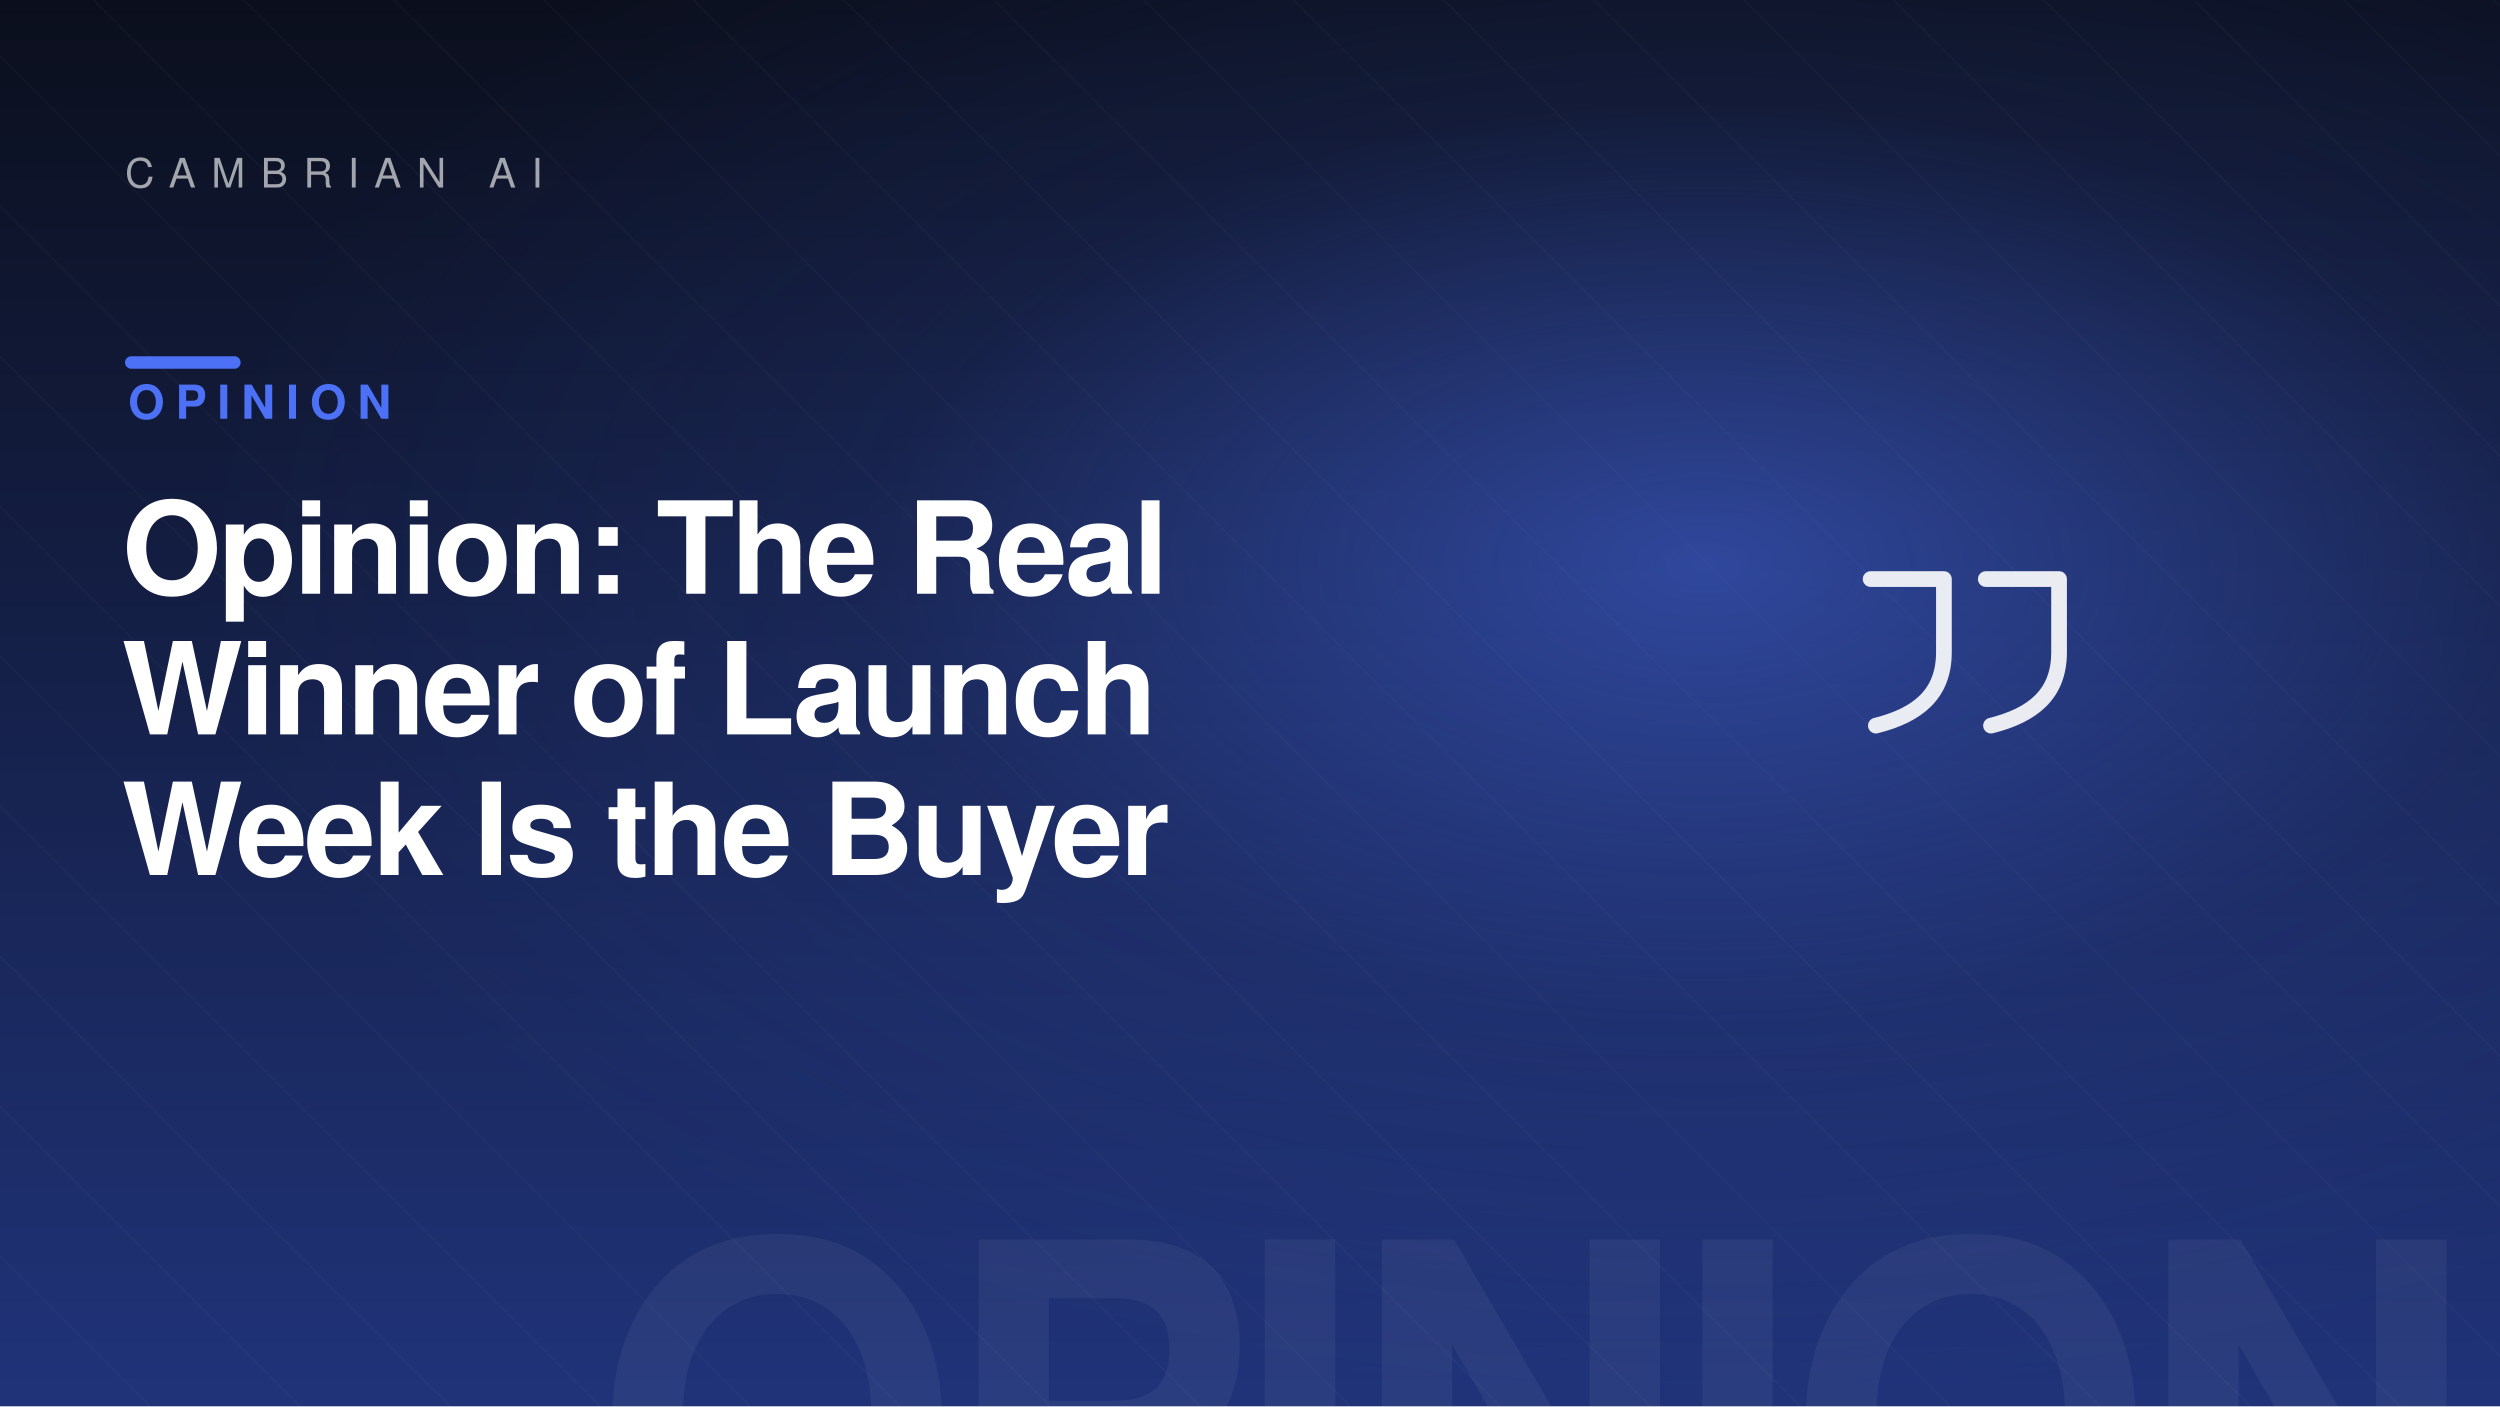
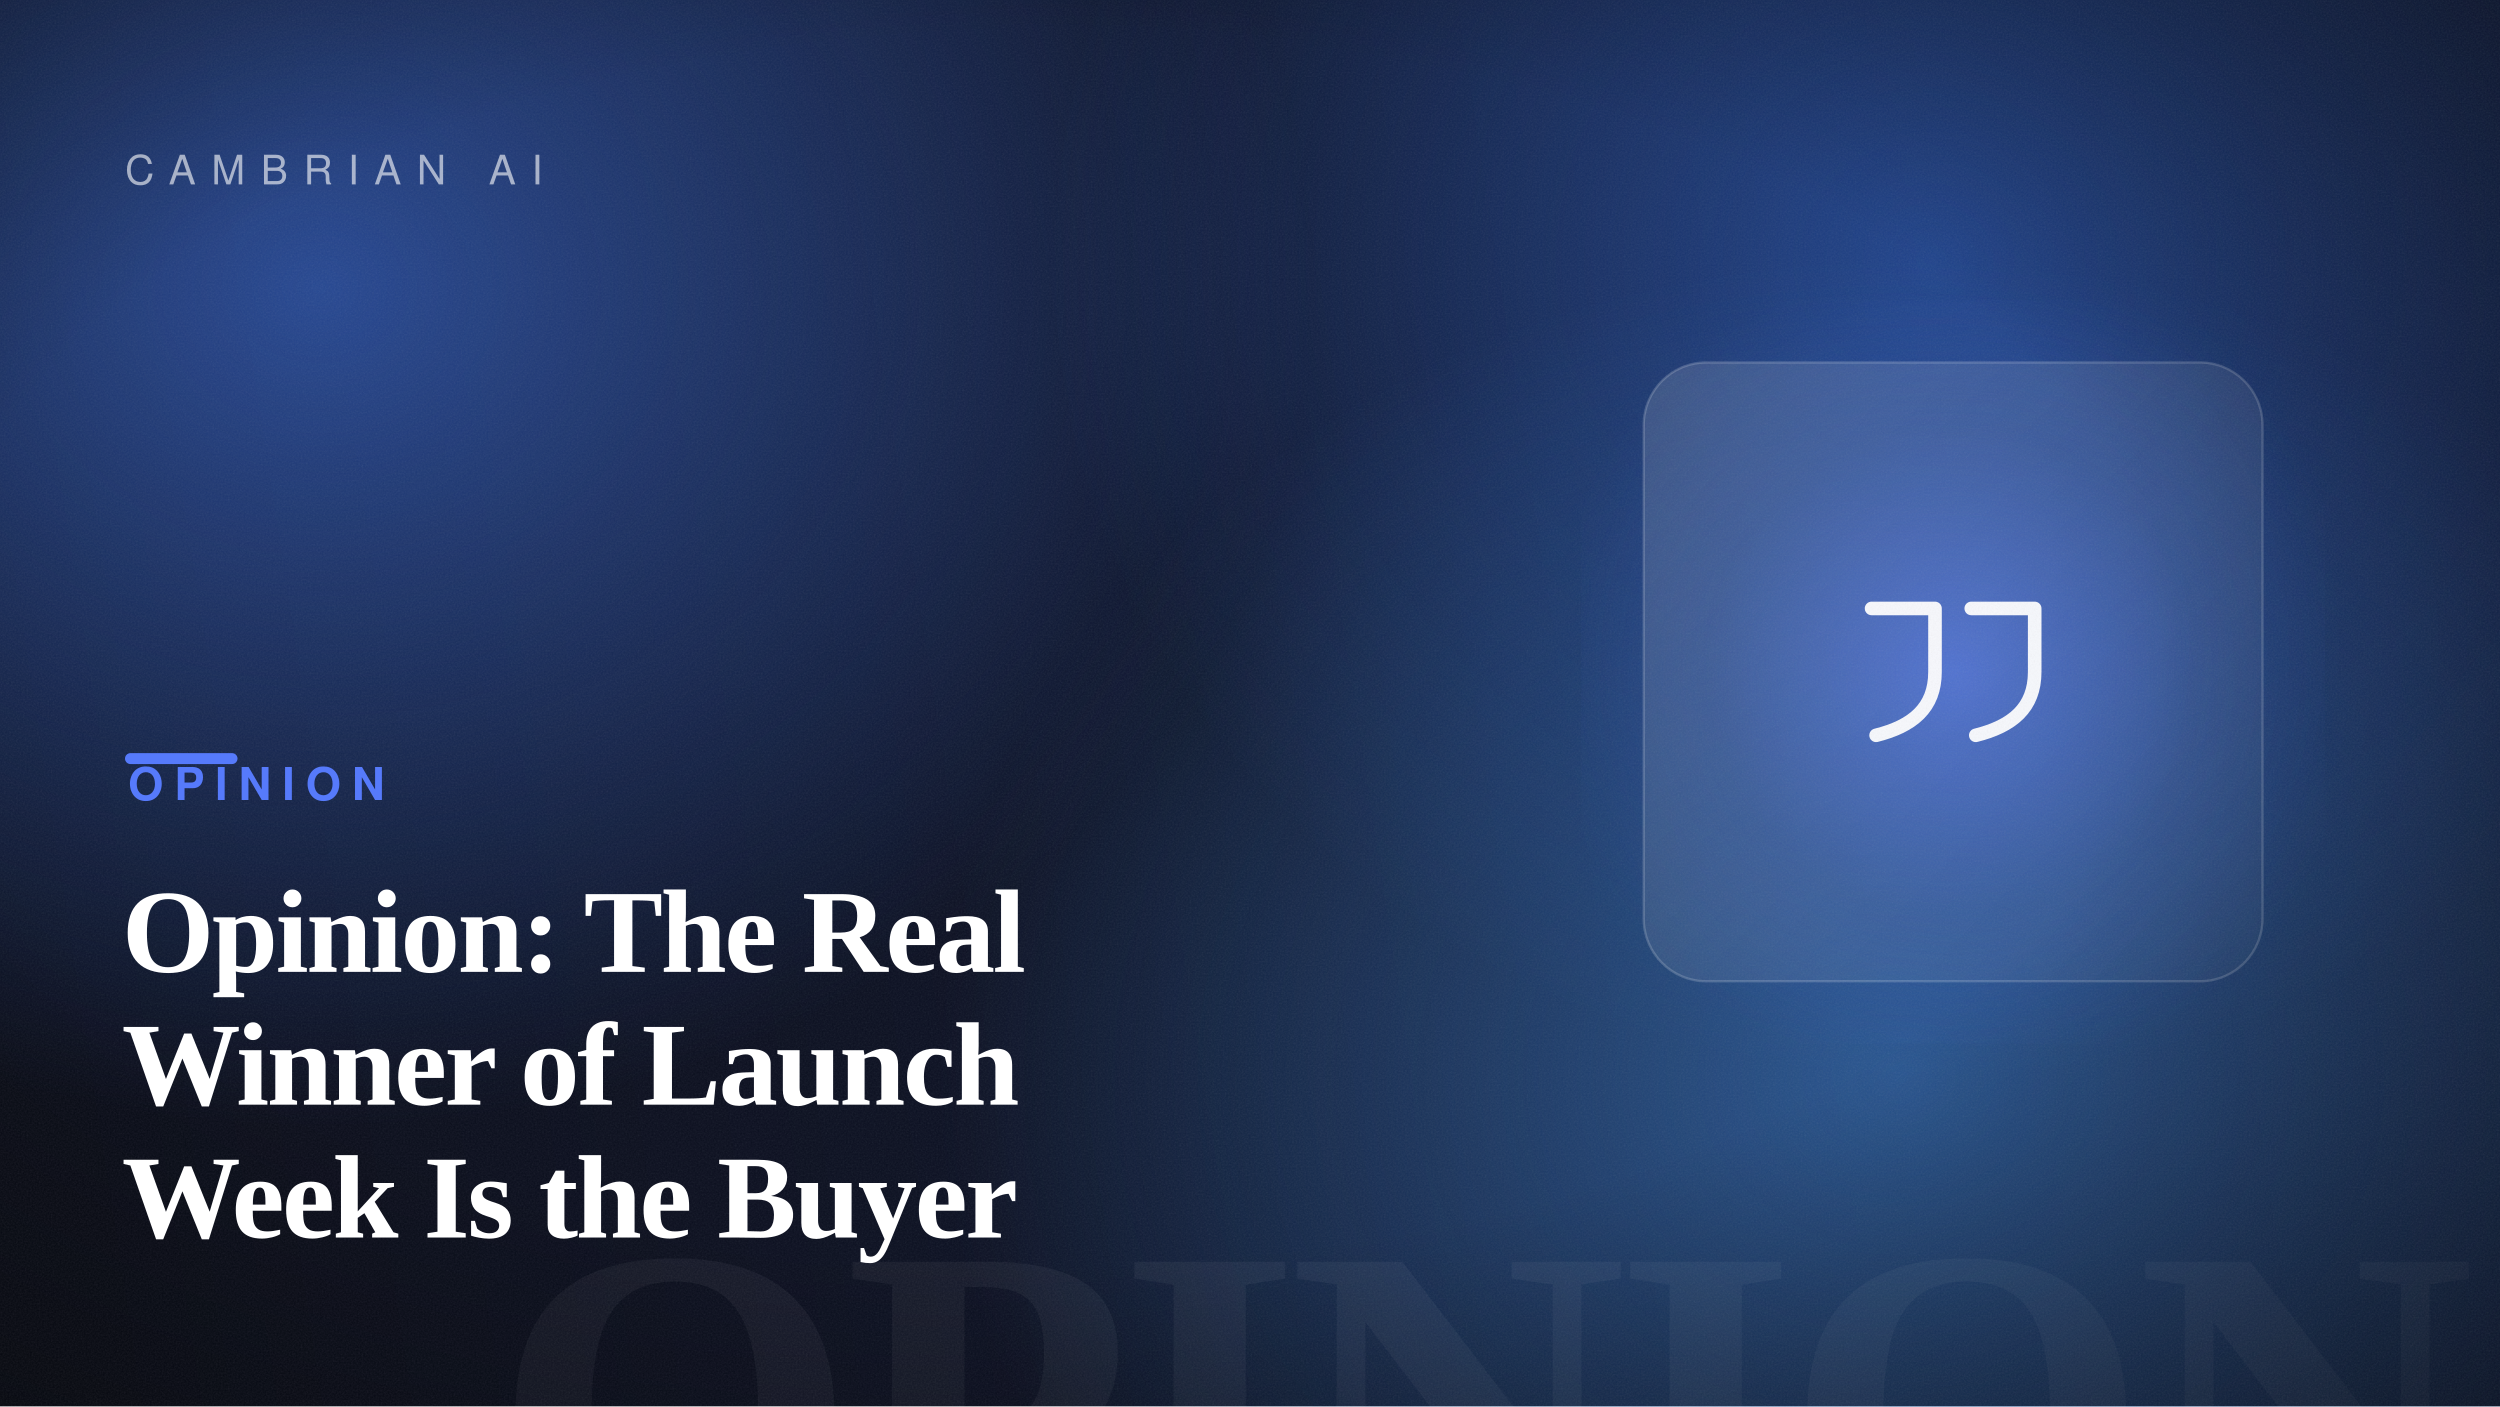
<svg xmlns="http://www.w3.org/2000/svg" width="1600" height="900" viewBox="0 0 1600 900" role="img" aria-label="Opinion: The Real Winner of Launch Week Is the Buyer">
  <defs>
-     <linearGradient id="bg" gradientTransform="rotate(89 0.5 0.5)">
-       <stop offset="0" stop-color="hsl(227, 44%, 8%)" />
-       <stop offset="1" stop-color="hsl(227, 58%, 30%)" />
+     <linearGradient id="bg" gradientTransform="rotate(-5 0.5 0.5)">
+       <stop offset="0" stop-color="hsl(227, 48%, 6%)" />
+       <stop offset="1" stop-color="hsl(227, 54%, 13%)" />
    </linearGradient>
-     <radialGradient id="glow" cx="68%" cy="40%" r="60%">
-       <stop offset="0" stop-color="hsl(227, 90%, 63%)" stop-opacity="0.5" />
-       <stop offset="55%" stop-color="hsl(227, 90%, 63%)" stop-opacity="0.1" />
-       <stop offset="100%" stop-color="hsl(227, 90%, 63%)" stop-opacity="0" />
+     <radialGradient id="b1">
+       <stop offset="0" stop-color="hsl(221, 88%, 60%)" stop-opacity="0.55" />
+       <stop offset="100%" stop-color="hsl(221, 88%, 60%)" stop-opacity="0" />
    </radialGradient>
+     <radialGradient id="b2">
+       <stop offset="0" stop-color="hsl(219, 82%, 56%)" stop-opacity="0.5" />
+       <stop offset="100%" stop-color="hsl(219, 82%, 56%)" stop-opacity="0" />
+     </radialGradient>
+     <radialGradient id="b3">
+       <stop offset="0" stop-color="hsl(212, 92%, 62%)" stop-opacity="0.5" />
+       <stop offset="100%" stop-color="hsl(212, 92%, 62%)" stop-opacity="0" />
+     </radialGradient>
+     <radialGradient id="cardGlow" cx="50%" cy="50%" r="55%">
+       <stop offset="0" stop-color="hsl(227, 95%, 66%)" stop-opacity="0.6" />
+       <stop offset="60%" stop-color="hsl(227, 95%, 66%)" stop-opacity="0.12" />
+       <stop offset="100%" stop-color="hsl(227, 95%, 66%)" stop-opacity="0" />
+     </radialGradient>
+     <radialGradient id="vignette" cx="42%" cy="46%" r="80%">
+       <stop offset="55%" stop-color="#000" stop-opacity="0" />
+       <stop offset="100%" stop-color="#000" stop-opacity="0.5" />
+     </radialGradient>
+     <linearGradient id="glass" x1="0" y1="0" x2="1" y2="1">
+       <stop offset="0" stop-color="#ffffff" stop-opacity="0.14" />
+       <stop offset="1" stop-color="#ffffff" stop-opacity="0.03" />
+     </linearGradient>
+     <filter id="grain">
+       <feTurbulence type="fractalNoise" baseFrequency="0.9" numOctaves="2" stitchTiles="stitch" result="n" />
+       <feColorMatrix in="n" type="saturate" values="0" />
+     </filter>
  </defs>
  <rect width="1600" height="900" fill="url(#bg)" />
-   <g>
-     <line x1="-900" y1="0" x2="0" y2="900" stroke="#ffffff" stroke-width="1" opacity="0.028" />
-     <line x1="-804" y1="0" x2="96" y2="900" stroke="#ffffff" stroke-width="1" opacity="0.028" />
-     <line x1="-708" y1="0" x2="192" y2="900" stroke="#ffffff" stroke-width="1" opacity="0.028" />
-     <line x1="-612" y1="0" x2="288" y2="900" stroke="#ffffff" stroke-width="1" opacity="0.028" />
-     <line x1="-516" y1="0" x2="384" y2="900" stroke="#ffffff" stroke-width="1" opacity="0.028" />
-     <line x1="-420" y1="0" x2="480" y2="900" stroke="#ffffff" stroke-width="1" opacity="0.028" />
-     <line x1="-324" y1="0" x2="576" y2="900" stroke="#ffffff" stroke-width="1" opacity="0.028" />
-     <line x1="-228" y1="0" x2="672" y2="900" stroke="#ffffff" stroke-width="1" opacity="0.028" />
-     <line x1="-132" y1="0" x2="768" y2="900" stroke="#ffffff" stroke-width="1" opacity="0.028" />
-     <line x1="-36" y1="0" x2="864" y2="900" stroke="#ffffff" stroke-width="1" opacity="0.028" />
-     <line x1="60" y1="0" x2="960" y2="900" stroke="#ffffff" stroke-width="1" opacity="0.028" />
-     <line x1="156" y1="0" x2="1056" y2="900" stroke="#ffffff" stroke-width="1" opacity="0.028" />
-     <line x1="252" y1="0" x2="1152" y2="900" stroke="#ffffff" stroke-width="1" opacity="0.028" />
-     <line x1="348" y1="0" x2="1248" y2="900" stroke="#ffffff" stroke-width="1" opacity="0.028" />
-     <line x1="444" y1="0" x2="1344" y2="900" stroke="#ffffff" stroke-width="1" opacity="0.028" />
-     <line x1="540" y1="0" x2="1440" y2="900" stroke="#ffffff" stroke-width="1" opacity="0.028" />
-     <line x1="636" y1="0" x2="1536" y2="900" stroke="#ffffff" stroke-width="1" opacity="0.028" />
-     <line x1="732" y1="0" x2="1632" y2="900" stroke="#ffffff" stroke-width="1" opacity="0.028" />
-     <line x1="828" y1="0" x2="1728" y2="900" stroke="#ffffff" stroke-width="1" opacity="0.028" />
-     <line x1="924" y1="0" x2="1824" y2="900" stroke="#ffffff" stroke-width="1" opacity="0.028" />
-     <line x1="1020" y1="0" x2="1920" y2="900" stroke="#ffffff" stroke-width="1" opacity="0.028" />
-     <line x1="1116" y1="0" x2="2016" y2="900" stroke="#ffffff" stroke-width="1" opacity="0.028" />
-     <line x1="1212" y1="0" x2="2112" y2="900" stroke="#ffffff" stroke-width="1" opacity="0.028" />
-     <line x1="1308" y1="0" x2="2208" y2="900" stroke="#ffffff" stroke-width="1" opacity="0.028" />
-     <line x1="1404" y1="0" x2="2304" y2="900" stroke="#ffffff" stroke-width="1" opacity="0.028" />
-     <line x1="1500" y1="0" x2="2400" y2="900" stroke="#ffffff" stroke-width="1" opacity="0.028" />
-     <line x1="1596" y1="0" x2="2496" y2="900" stroke="#ffffff" stroke-width="1" opacity="0.028" />
-   </g>
-   <text x="1584" y="1012" text-anchor="end" font-family="Helvetica, Arial, sans-serif" font-size="300" font-weight="800" letter-spacing="-10" fill="#ffffff" opacity="0.05">OPINION</text>
-   <rect width="1600" height="900" fill="url(#glow)" />
-   <g transform="translate(1090 250) scale(3.35)" fill="none" stroke="#ffffff" stroke-width="3" stroke-linecap="round" stroke-linejoin="round" opacity="0.9">
+   <ellipse cx="203" cy="183" rx="640" ry="540" fill="url(#b1)" />
+   <ellipse cx="1235" cy="168" rx="560" ry="520" fill="url(#b2)" />
+   <ellipse cx="1217" cy="688" rx="620" ry="520" fill="url(#b3)" />
+   <text x="1584" y="1004" text-anchor="end" font-family="Georgia, 'Times New Roman', serif" font-size="300" font-weight="700" letter-spacing="-8" fill="#ffffff" opacity="0.05">OPINION</text>
+   <rect x="1012" y="192" width="476" height="476" fill="url(#cardGlow)" />
+   <rect x="1052" y="232" width="396" height="396" rx="40" fill="url(#glass)" stroke="#ffffff" stroke-opacity="0.18" stroke-width="1.5" />
+   <g transform="translate(1105 285) scale(2.9)" fill="none" stroke="#ffffff" stroke-width="3" stroke-linecap="round" stroke-linejoin="round" opacity="0.95">
    <path d="M32 36h14v14c0 8 -5 12 -13 14M54 36h14v14c0 8 -5 12 -13 14" />
  </g>
-   <text x="80" y="120" font-family="Helvetica, Arial, sans-serif" font-size="26" letter-spacing="10" fill="#ffffff" opacity="0.62">CAMBRIAN AI</text>
-   <rect x="80" y="228" width="74" height="8" rx="4" fill="hsl(227, 90%, 63%)" />
-   <text x="82" y="268" font-family="Helvetica, Arial, sans-serif" font-size="30" font-weight="700" letter-spacing="7" fill="hsl(227, 90%, 63%)">OPINION</text>
-   <text x="78" y="380" font-family="Helvetica, Arial, sans-serif" font-size="82" font-weight="700" letter-spacing="-2" fill="#ffffff">Opinion: The Real</text>
-   <text x="78" y="470" font-family="Helvetica, Arial, sans-serif" font-size="82" font-weight="700" letter-spacing="-2" fill="#ffffff">Winner of Launch</text>
-   <text x="78" y="560" font-family="Helvetica, Arial, sans-serif" font-size="82" font-weight="700" letter-spacing="-2" fill="#ffffff">Week Is the Buyer</text>
+   <rect width="1600" height="900" fill="url(#vignette)" />
+   <rect width="1600" height="900" filter="url(#grain)" opacity="0.09" />
+   <text x="80" y="118" font-family="Helvetica, Arial, sans-serif" font-size="26" letter-spacing="10" fill="#ffffff" opacity="0.6">CAMBRIAN AI</text>
+   <rect x="80" y="482" width="72" height="7" rx="3.5" fill="hsl(227, 95%, 66%)" />
+   <text x="82" y="512" font-family="Helvetica, Arial, sans-serif" font-size="29" font-weight="700" letter-spacing="7" fill="hsl(227, 95%, 66%)">OPINION</text>
+   <text x="78" y="622" font-family="Georgia, 'Times New Roman', serif" font-size="76" font-weight="600" letter-spacing="-1.5" fill="#ffffff">Opinion: The Real</text>
+   <text x="78" y="707" font-family="Georgia, 'Times New Roman', serif" font-size="76" font-weight="600" letter-spacing="-1.5" fill="#ffffff">Winner of Launch</text>
+   <text x="78" y="792" font-family="Georgia, 'Times New Roman', serif" font-size="76" font-weight="600" letter-spacing="-1.5" fill="#ffffff">Week Is the Buyer</text>
</svg>
